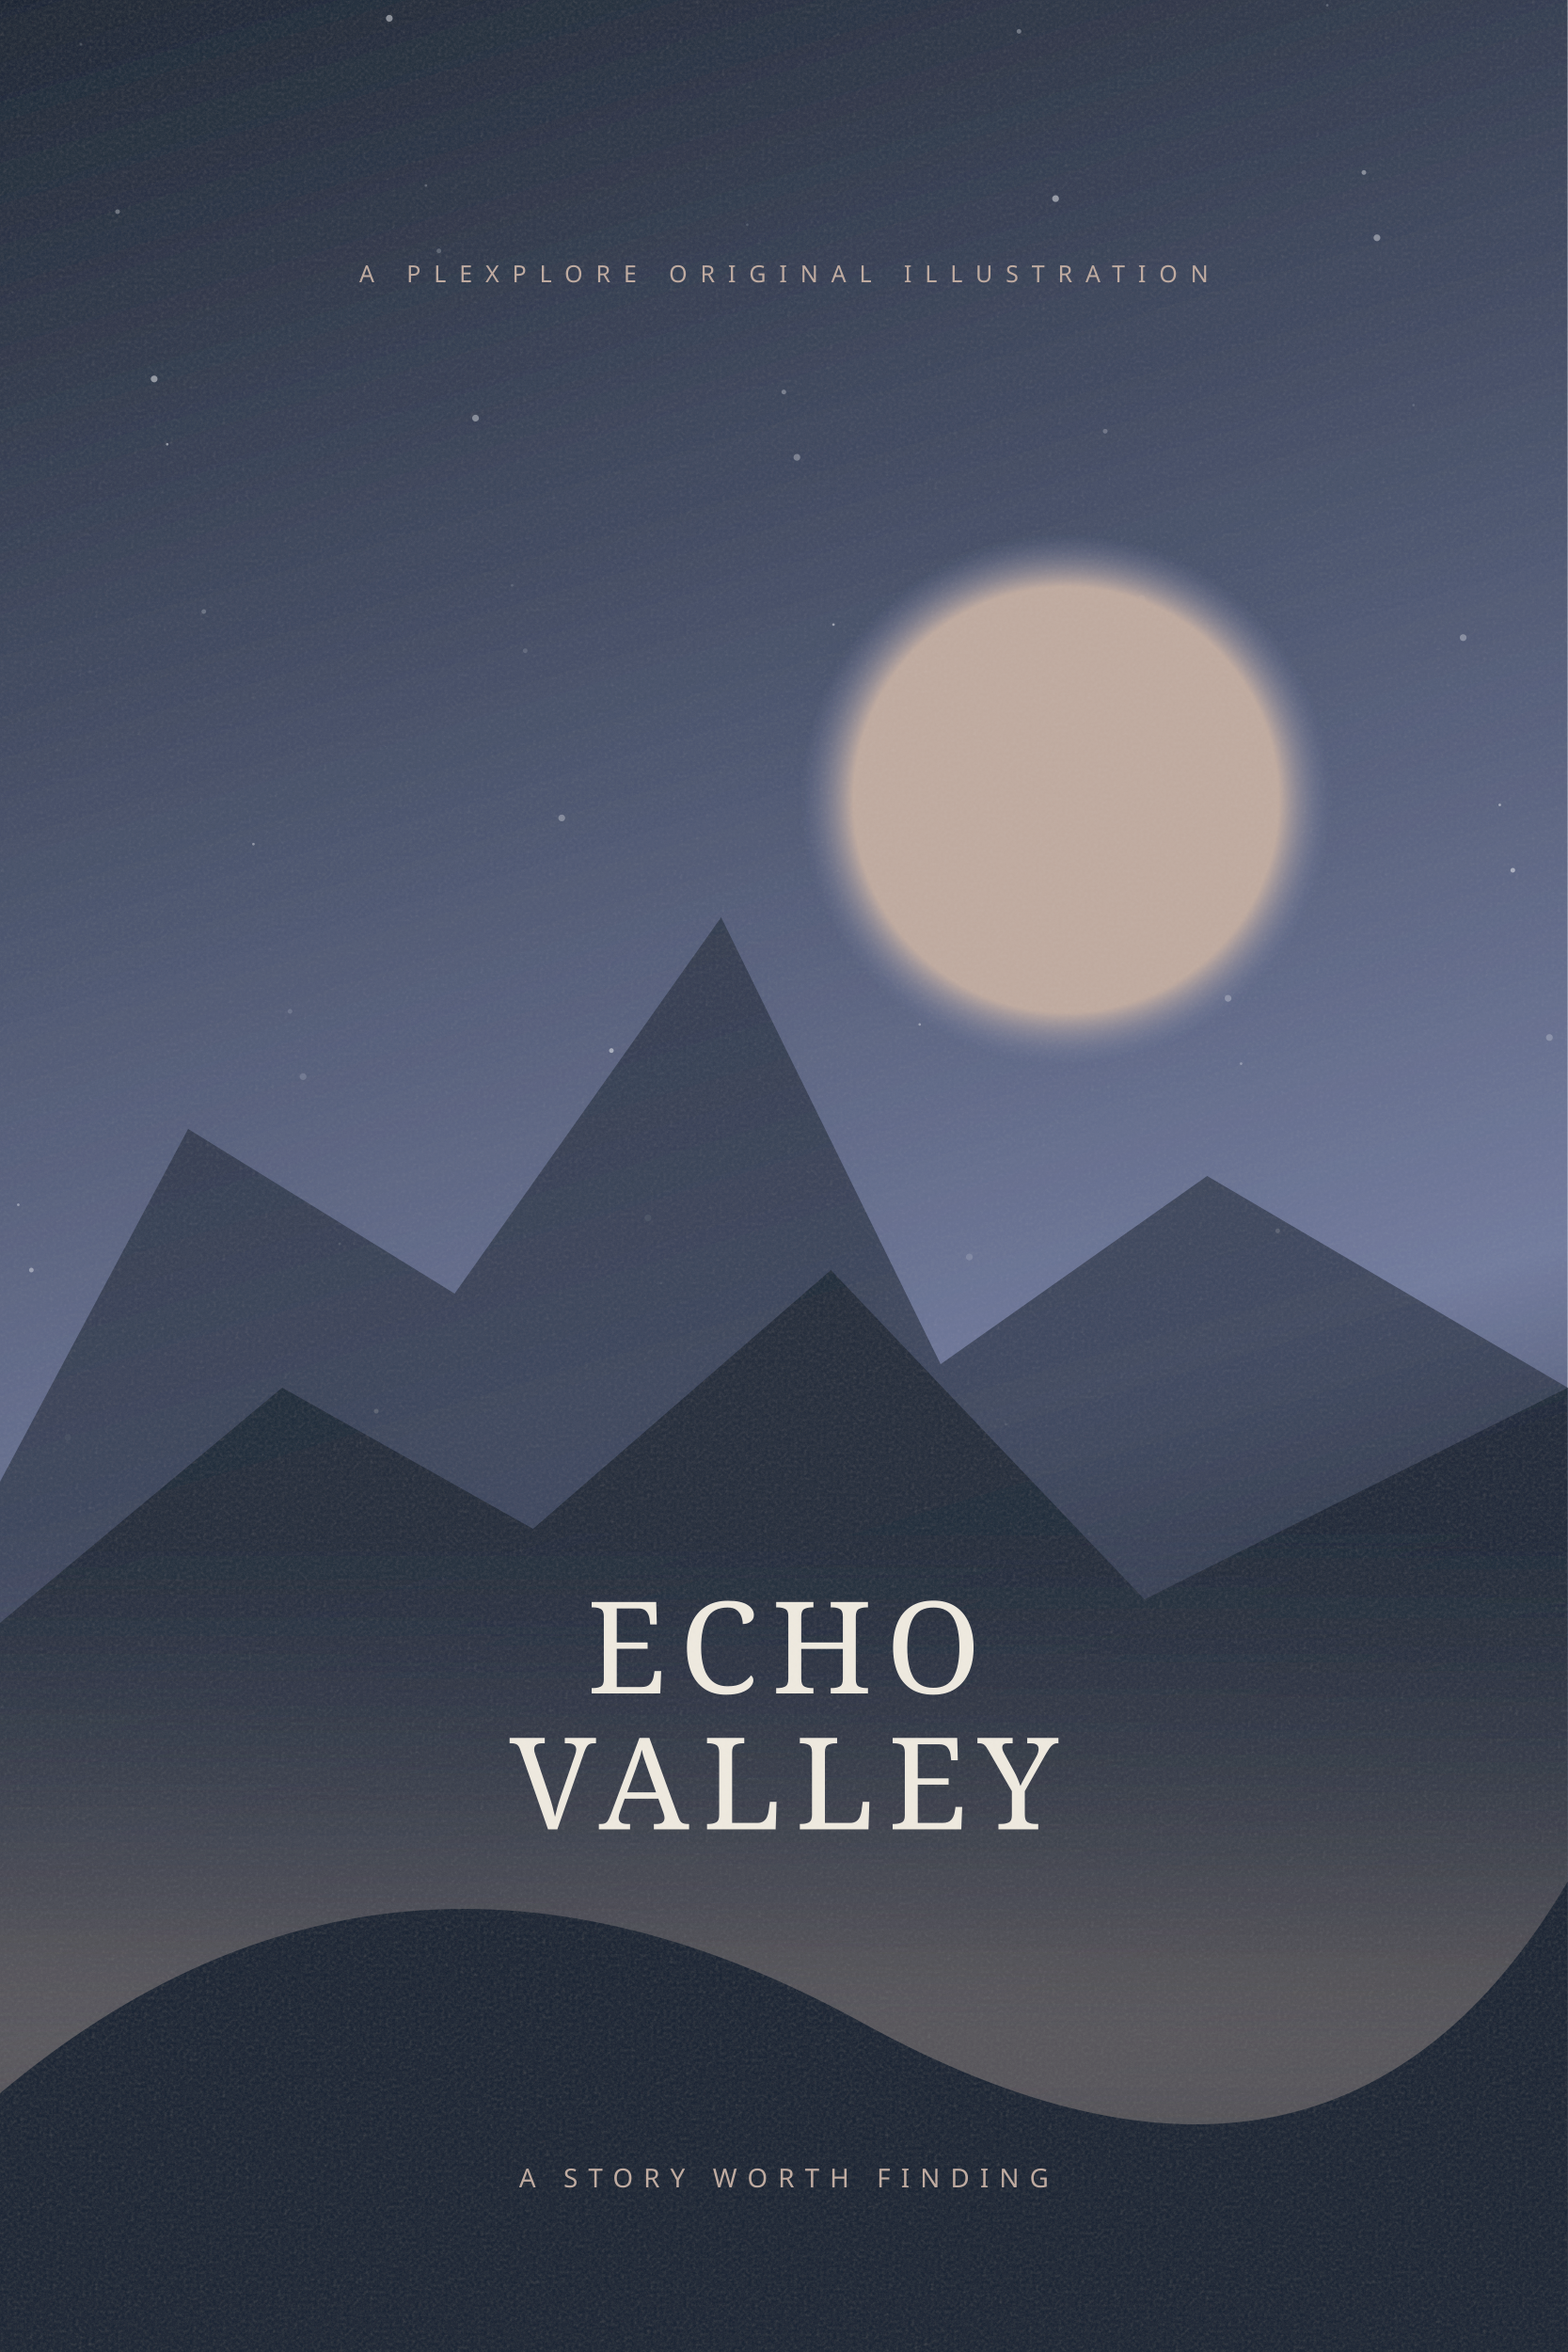
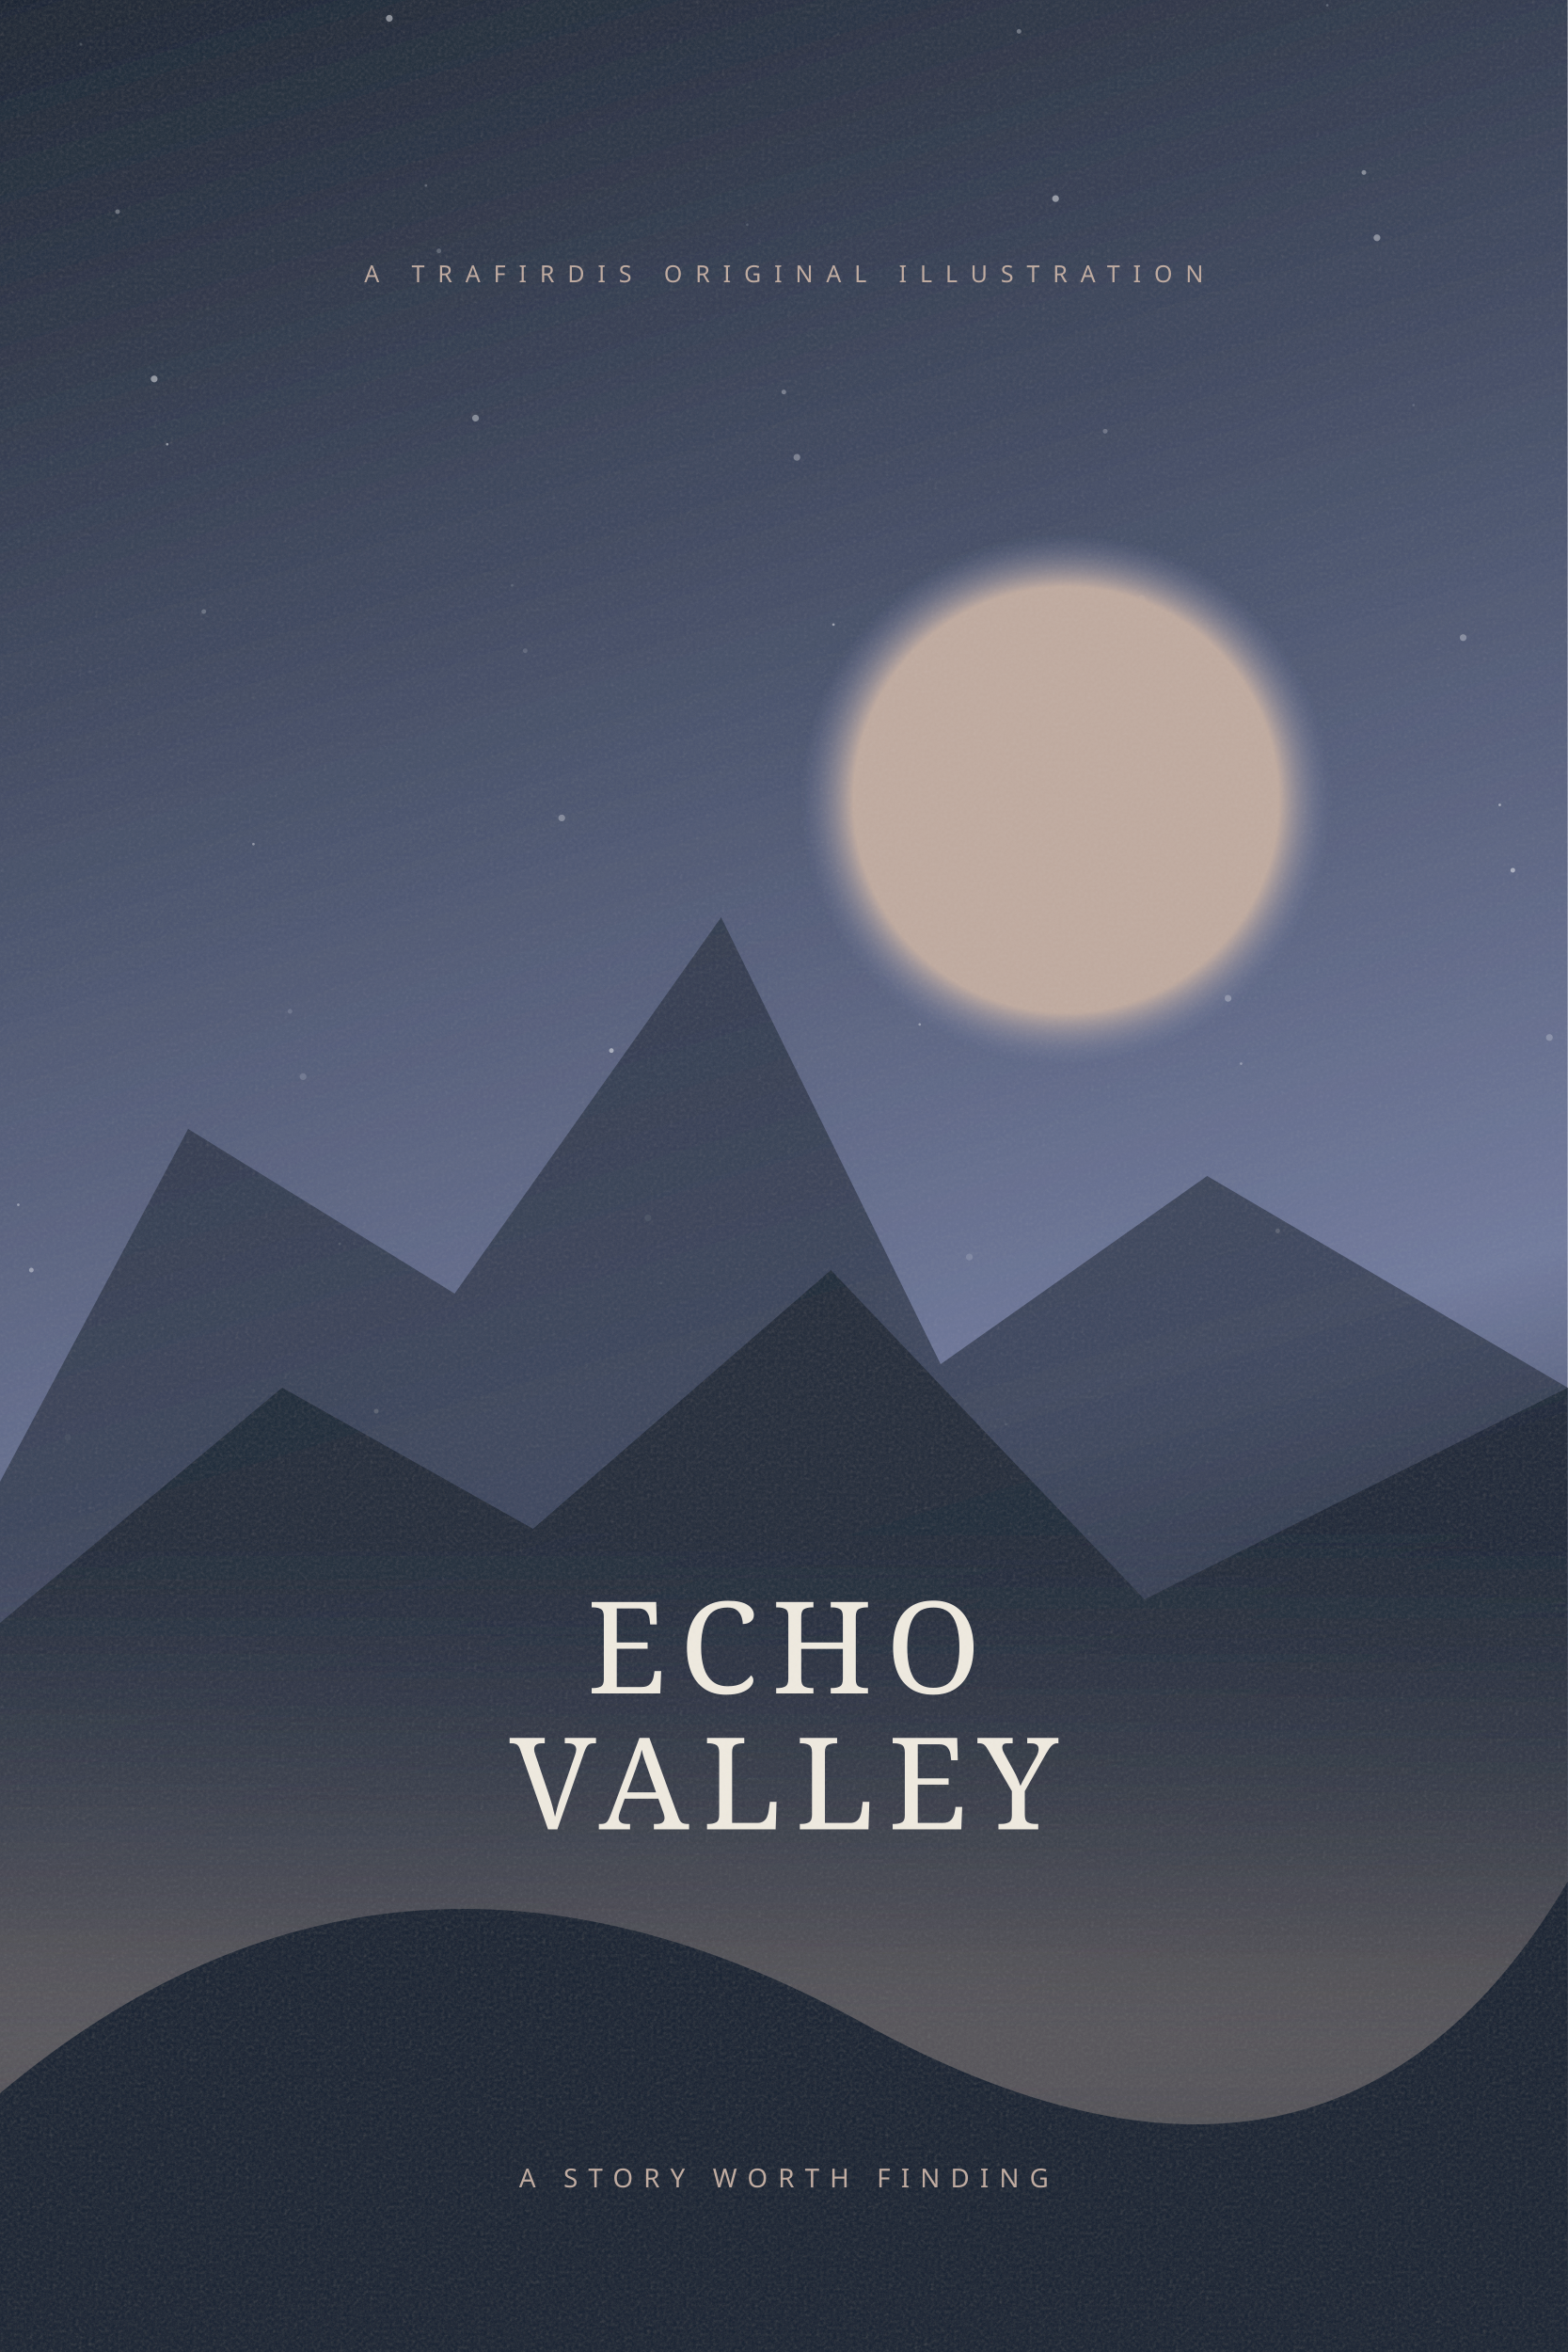
<svg xmlns="http://www.w3.org/2000/svg" width="600" height="900" viewBox="0 0 600 900">
  <defs>
    <linearGradient id="sky" x2=".2" y2="1">
      <stop stop-color="#1e2735" />
      <stop offset=".7" stop-color="#727b9d" />
      <stop offset="1" stop-color="#1e2735" />
    </linearGradient>
    <radialGradient id="sun">
      <stop stop-color="#c0aba0" />
      <stop offset=".8" stop-color="#c0aba0" />
      <stop offset="1" stop-color="#727b9d" stop-opacity="0" />
    </radialGradient>
    <linearGradient id="fog" x2="0" y2="1">
      <stop stop-color="#727b9d" stop-opacity="0" />
      <stop offset=".5" stop-color="#c0aba0" stop-opacity=".3" />
      <stop offset="1" stop-color="#1e2735" />
    </linearGradient>
    <filter id="grain">
      <feTurbulence type="fractalNoise" baseFrequency=".8" numOctaves="3" stitchTiles="stitch" />
      <feColorMatrix type="saturate" values="0" />
      <feComponentTransfer>
        <feFuncA type="linear" slope=".07" />
      </feComponentTransfer>
      <feBlend in="SourceGraphic" mode="soft-light" />
    </filter>
  </defs>
  <g filter="url(#grain)">
    <path fill="url(#sky)" d="M0 0h600v900H0z" />
    <circle cx="31" cy="17" r="0.5" fill="#fff" opacity="0.15" />
    <circle cx="168" cy="96" r="0.9" fill="#fff" opacity="0.23" />
    <circle cx="305" cy="175" r="1.3" fill="#fff" opacity="0.31" />
    <circle cx="442" cy="254" r="0.5" fill="#fff" opacity="0.39" />
    <circle cx="579" cy="333" r="0.9" fill="#fff" opacity="0.47" />
    <circle cx="116" cy="412" r="1.3" fill="#fff" opacity="0.15" />
    <circle cx="253" cy="491" r="0.5" fill="#fff" opacity="0.23" />
    <circle cx="390" cy="12" r="0.9" fill="#fff" opacity="0.31" />
    <circle cx="527" cy="91" r="1.3" fill="#fff" opacity="0.39" />
    <circle cx="64" cy="170" r="0.5" fill="#fff" opacity="0.47" />
    <circle cx="201" cy="249" r="0.9" fill="#fff" opacity="0.15" />
    <circle cx="338" cy="328" r="1.3" fill="#fff" opacity="0.23" />
    <circle cx="475" cy="407" r="0.5" fill="#fff" opacity="0.31" />
    <circle cx="12" cy="486" r="0.9" fill="#fff" opacity="0.39" />
    <circle cx="149" cy="7" r="1.3" fill="#fff" opacity="0.47" />
    <circle cx="286" cy="86" r="0.5" fill="#fff" opacity="0.15" />
    <circle cx="423" cy="165" r="0.9" fill="#fff" opacity="0.23" />
    <circle cx="560" cy="244" r="1.3" fill="#fff" opacity="0.31" />
    <circle cx="97" cy="323" r="0.5" fill="#fff" opacity="0.39" />
    <circle cx="234" cy="402" r="0.9" fill="#fff" opacity="0.47" />
    <circle cx="371" cy="481" r="1.3" fill="#fff" opacity="0.15" />
    <circle cx="508" cy="2" r="0.5" fill="#fff" opacity="0.23" />
    <circle cx="45" cy="81" r="0.9" fill="#fff" opacity="0.31" />
    <circle cx="182" cy="160" r="1.3" fill="#fff" opacity="0.39" />
    <circle cx="319" cy="239" r="0.5" fill="#fff" opacity="0.47" />
    <circle cx="456" cy="318" r="0.9" fill="#fff" opacity="0.15" />
    <circle cx="593" cy="397" r="1.3" fill="#fff" opacity="0.23" />
    <circle cx="130" cy="476" r="0.5" fill="#fff" opacity="0.31" />
    <circle cx="267" cy="555" r="0.9" fill="#fff" opacity="0.39" />
    <circle cx="404" cy="76" r="1.3" fill="#fff" opacity="0.47" />
    <circle cx="541" cy="155" r="0.5" fill="#fff" opacity="0.15" />
    <circle cx="78" cy="234" r="0.9" fill="#fff" opacity="0.23" />
    <circle cx="215" cy="313" r="1.3" fill="#fff" opacity="0.31" />
    <circle cx="352" cy="392" r="0.5" fill="#fff" opacity="0.39" />
    <circle cx="489" cy="471" r="0.9" fill="#fff" opacity="0.47" />
    <circle cx="26" cy="550" r="1.3" fill="#fff" opacity="0.15" />
    <circle cx="163" cy="71" r="0.5" fill="#fff" opacity="0.23" />
    <circle cx="300" cy="150" r="0.9" fill="#fff" opacity="0.31" />
    <circle cx="437" cy="229" r="1.3" fill="#fff" opacity="0.39" />
    <circle cx="574" cy="308" r="0.5" fill="#fff" opacity="0.47" />
    <circle cx="111" cy="387" r="0.9" fill="#fff" opacity="0.15" />
    <circle cx="248" cy="466" r="1.3" fill="#fff" opacity="0.23" />
    <circle cx="385" cy="545" r="0.5" fill="#fff" opacity="0.31" />
    <circle cx="522" cy="66" r="0.9" fill="#fff" opacity="0.39" />
    <circle cx="59" cy="145" r="1.3" fill="#fff" opacity="0.47" />
    <circle cx="196" cy="224" r="0.5" fill="#fff" opacity="0.15" />
    <circle cx="333" cy="303" r="0.9" fill="#fff" opacity="0.23" />
    <circle cx="470" cy="382" r="1.3" fill="#fff" opacity="0.31" />
    <circle cx="7" cy="461" r="0.5" fill="#fff" opacity="0.39" />
    <circle cx="144" cy="540" r="0.9" fill="#fff" opacity="0.47" />
    <circle cx="408" cy="306.0" r="102" fill="url(#sun)" />
    <path d="M0 567.0L72.0 432.0 174.0 495 276.0 351.0 360.0 522.0 462.0 450.0 600 531.0V900H0Z" fill="#1e2735" opacity=".57" />
    <path d="M0 621.0L108.0 531.0 204 585.0 318.0 486 438.0 612.0 600 531.0V900H0Z" fill="#1e2735" opacity=".8" />
    <path d="M0 585.0h600v315.0H0Z" fill="url(#fog)" />
    <path d="M0 801.0Q150.0 675.0 330.0 774.0T600 720.0V900H0Z" fill="#1e2735" />
-     <text x="300.0" y="108.0" text-anchor="middle" fill="#c0aba0" font-size="9" letter-spacing="5" font-family="sans-serif">A PLEXPLORE ORIGINAL ILLUSTRATION</text>
+     <text x="300.0" y="108.0" text-anchor="middle" fill="#c0aba0" font-size="9" letter-spacing="5" font-family="sans-serif">A TRAFIRDIS ORIGINAL ILLUSTRATION</text>
    <text x="300.0" y="648.0" text-anchor="middle" fill="#eee9df" font-size="49" letter-spacing="5" font-family="Georgia,serif">ECHO</text>
    <text x="300.0" y="700.0" text-anchor="middle" fill="#eee9df" font-size="49" letter-spacing="5" font-family="Georgia,serif">VALLEY</text>
    <text x="300.0" y="837.0" text-anchor="middle" fill="#c0aba0" font-size="10" letter-spacing="4" font-family="sans-serif">A STORY WORTH FINDING</text>
  </g>
</svg>
